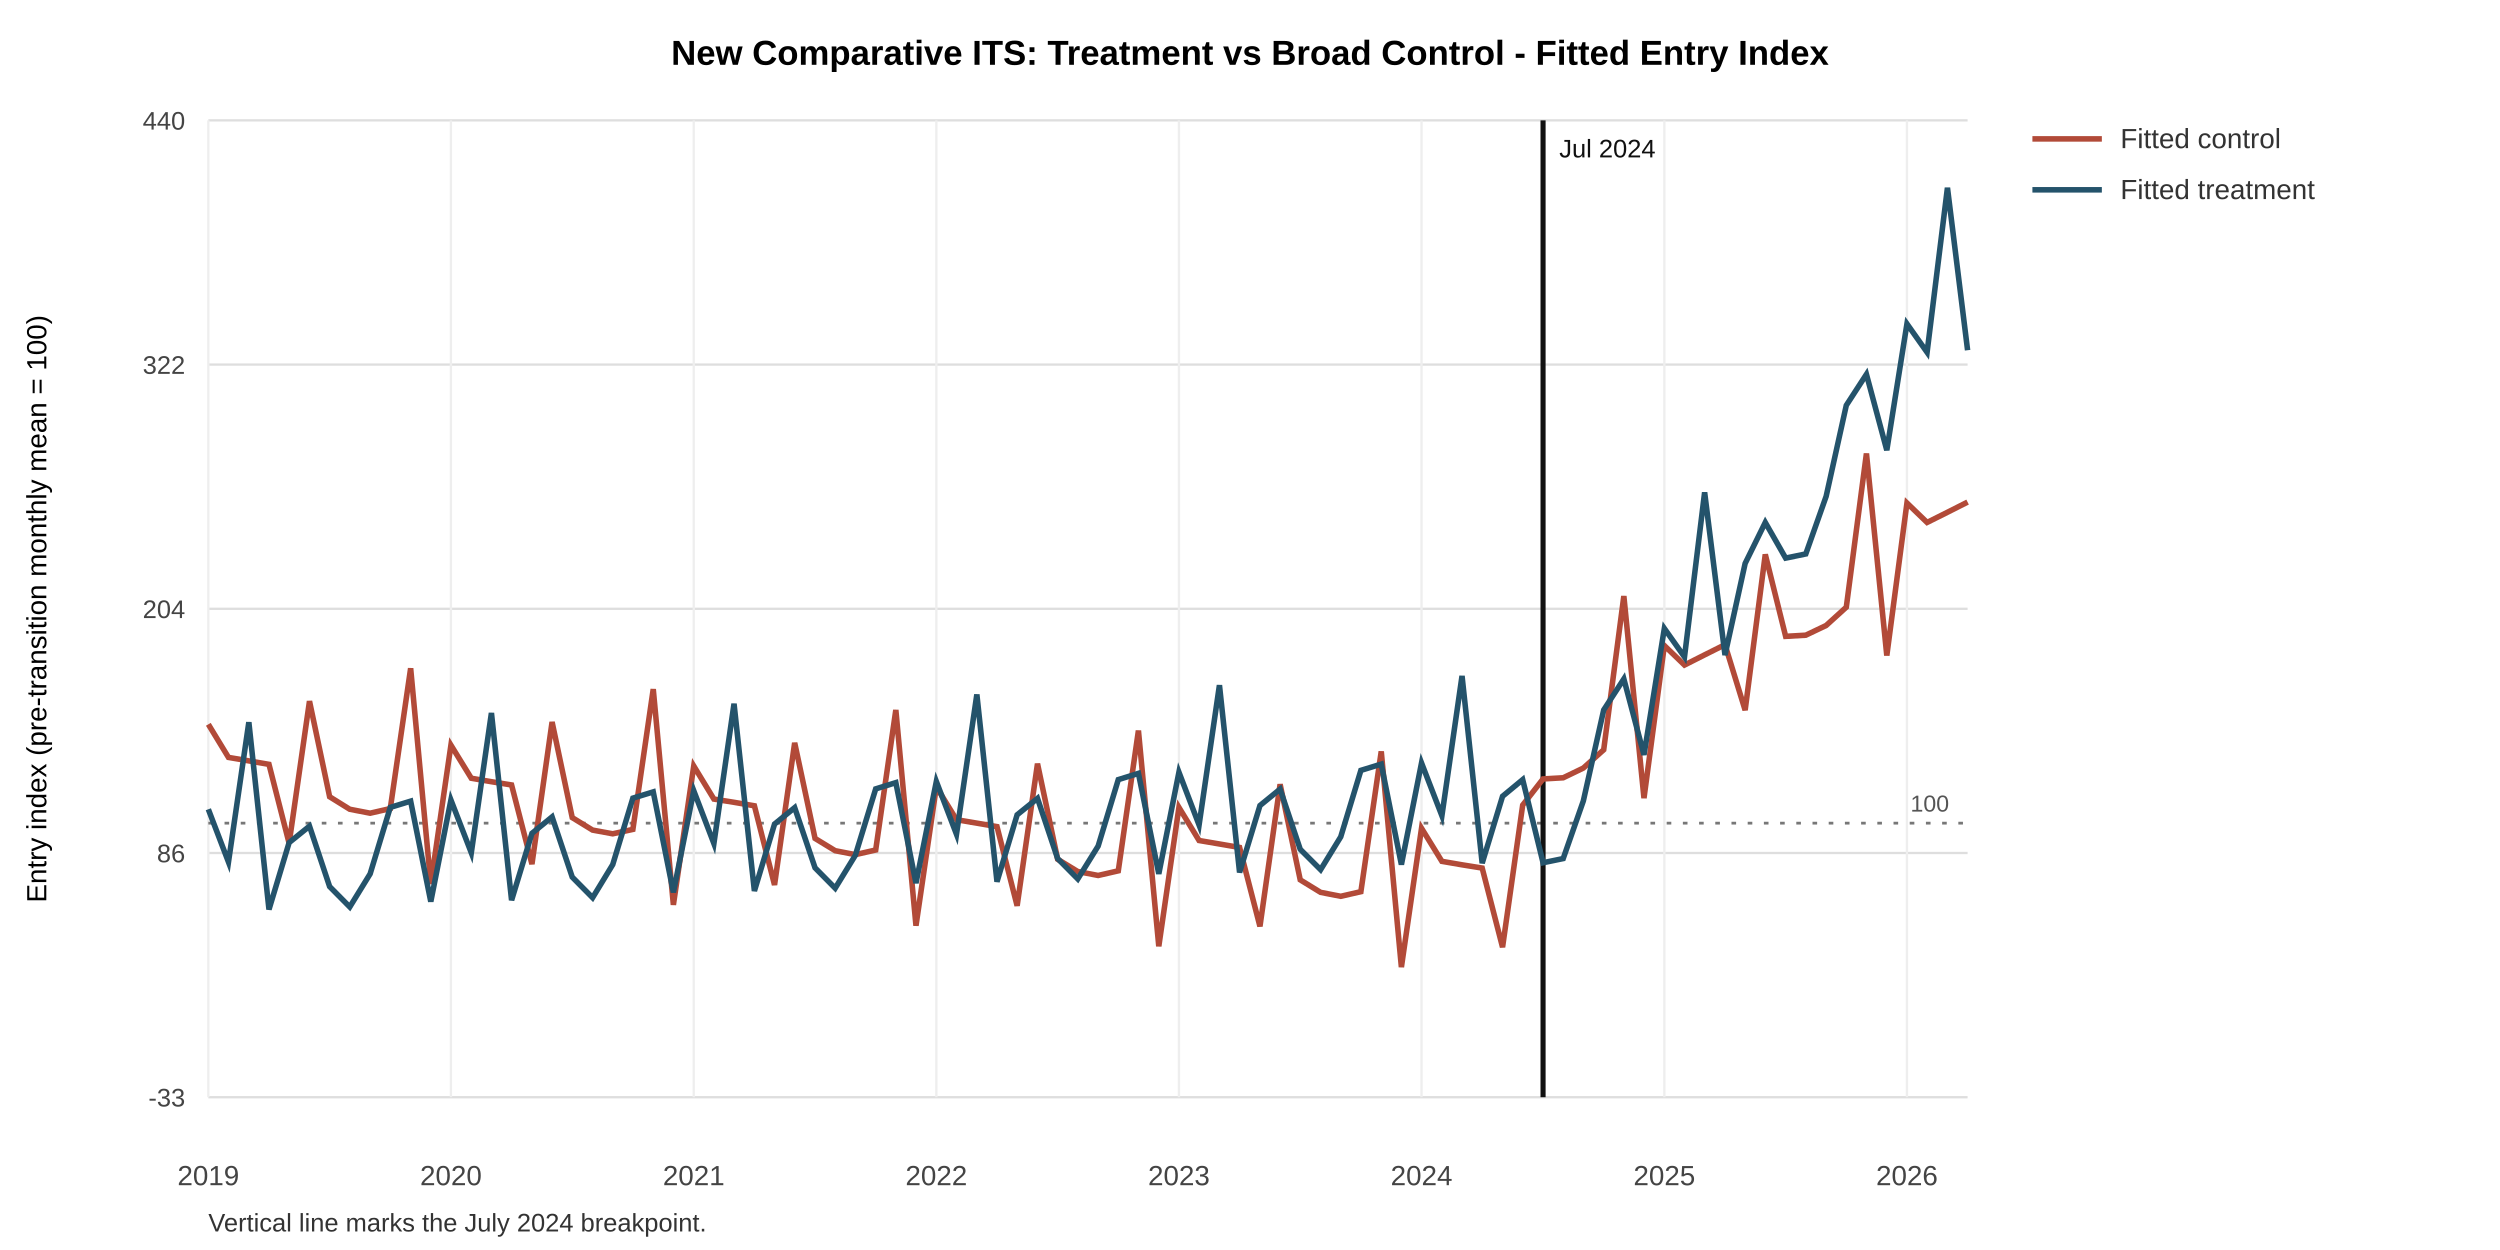
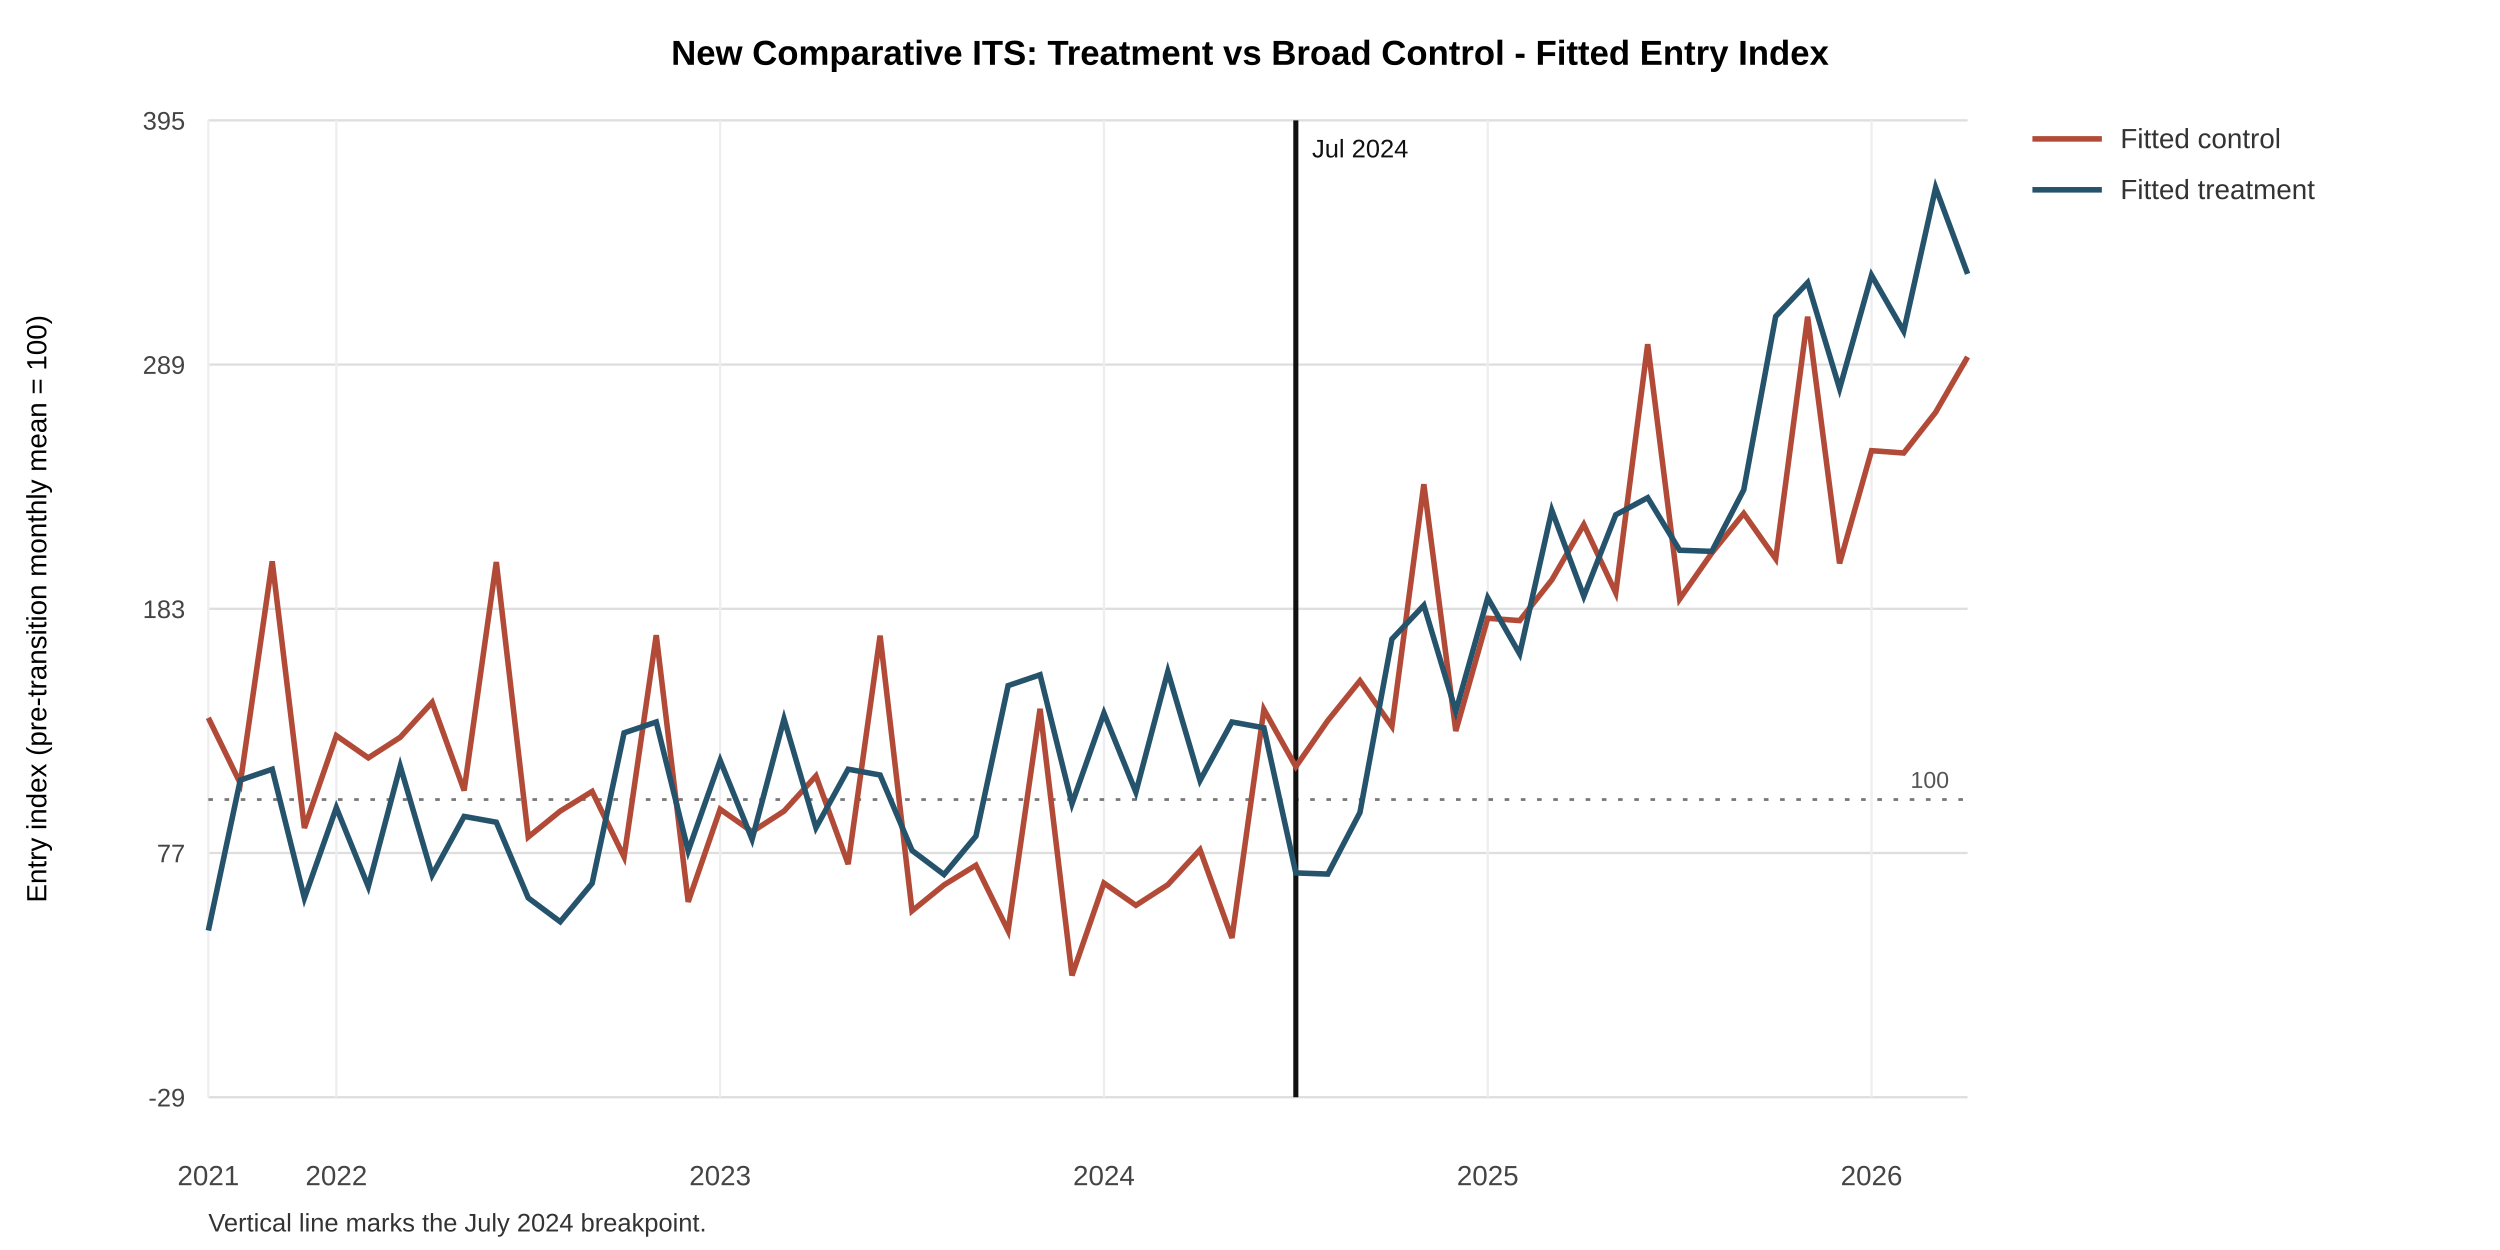
<svg xmlns="http://www.w3.org/2000/svg" width="1080" height="540" viewBox="0 0 1080 540">
  <rect width="100%" height="100%" fill="#ffffff" />
  <text x="540.0" y="28" text-anchor="middle" font-family="Arial, sans-serif" font-size="15" font-weight="700">New Comparative ITS: Treatment vs Broad Control - Fitted Entry Index</text>
  <line x1="90" y1="474.0" x2="850" y2="474.0" stroke="#dedede" />
-   <text x="80" y="478.0" text-anchor="end" font-family="Arial, sans-serif" font-size="11" fill="#444">-33</text>
+   <text x="80" y="478.0" text-anchor="end" font-family="Arial, sans-serif" font-size="11" fill="#444">-29</text>
  <line x1="90" y1="368.5" x2="850" y2="368.5" stroke="#dedede" />
-   <text x="80" y="372.5" text-anchor="end" font-family="Arial, sans-serif" font-size="11" fill="#444">86</text>
+   <text x="80" y="372.5" text-anchor="end" font-family="Arial, sans-serif" font-size="11" fill="#444">77</text>
  <line x1="90" y1="263.0" x2="850" y2="263.0" stroke="#dedede" />
-   <text x="80" y="267.0" text-anchor="end" font-family="Arial, sans-serif" font-size="11" fill="#444">204</text>
+   <text x="80" y="267.0" text-anchor="end" font-family="Arial, sans-serif" font-size="11" fill="#444">183</text>
  <line x1="90" y1="157.5" x2="850" y2="157.5" stroke="#dedede" />
-   <text x="80" y="161.5" text-anchor="end" font-family="Arial, sans-serif" font-size="11" fill="#444">322</text>
+   <text x="80" y="161.5" text-anchor="end" font-family="Arial, sans-serif" font-size="11" fill="#444">289</text>
  <line x1="90" y1="52.0" x2="850" y2="52.0" stroke="#dedede" />
-   <text x="80" y="56.0" text-anchor="end" font-family="Arial, sans-serif" font-size="11" fill="#444">440</text>
+   <text x="80" y="56.0" text-anchor="end" font-family="Arial, sans-serif" font-size="11" fill="#444">395</text>
  <line x1="90.0" y1="52" x2="90.0" y2="474" stroke="#eeeeee" />
-   <text x="90.0" y="512" text-anchor="middle" font-family="Arial, sans-serif" font-size="12" fill="#444">2019</text>
-   <line x1="194.8" y1="52" x2="194.8" y2="474" stroke="#eeeeee" />
-   <text x="194.8" y="512" text-anchor="middle" font-family="Arial, sans-serif" font-size="12" fill="#444">2020</text>
-   <line x1="299.7" y1="52" x2="299.7" y2="474" stroke="#eeeeee" />
-   <text x="299.7" y="512" text-anchor="middle" font-family="Arial, sans-serif" font-size="12" fill="#444">2021</text>
-   <line x1="404.5" y1="52" x2="404.5" y2="474" stroke="#eeeeee" />
-   <text x="404.5" y="512" text-anchor="middle" font-family="Arial, sans-serif" font-size="12" fill="#444">2022</text>
-   <line x1="509.3" y1="52" x2="509.3" y2="474" stroke="#eeeeee" />
-   <text x="509.3" y="512" text-anchor="middle" font-family="Arial, sans-serif" font-size="12" fill="#444">2023</text>
-   <line x1="614.1" y1="52" x2="614.1" y2="474" stroke="#eeeeee" />
-   <text x="614.1" y="512" text-anchor="middle" font-family="Arial, sans-serif" font-size="12" fill="#444">2024</text>
-   <line x1="719.0" y1="52" x2="719.0" y2="474" stroke="#eeeeee" />
-   <text x="719.0" y="512" text-anchor="middle" font-family="Arial, sans-serif" font-size="12" fill="#444">2025</text>
-   <line x1="823.8" y1="52" x2="823.8" y2="474" stroke="#eeeeee" />
-   <text x="823.8" y="512" text-anchor="middle" font-family="Arial, sans-serif" font-size="12" fill="#444">2026</text>
-   <line x1="90" y1="355.6" x2="850" y2="355.6" stroke="#777" stroke-width="1.2" stroke-dasharray="2 5" />
-   <text x="842" y="350.6" text-anchor="end" font-family="Arial, sans-serif" font-size="10" fill="#555">100</text>
-   <line x1="666.6" y1="52" x2="666.6" y2="474" stroke="#111" stroke-width="2.2" />
-   <text x="673.6" y="68" font-family="Arial, sans-serif" font-size="11" fill="#111">Jul 2024</text>
-   <polyline fill="none" stroke="#b24a38" stroke-width="2.4" points="90.0,312.9 98.7,327.2 107.5,328.7 116.2,330.2 124.9,364.3 133.7,302.9 142.4,344.2 151.1,349.6 159.9,351.3 168.6,349.3 177.4,288.7 186.1,381.9 194.8,321.9 203.6,336.2 212.3,337.7 221.0,339.1 229.8,373.3 238.5,311.9 247.2,353.2 256.0,358.6 264.7,360.2 273.4,358.3 282.2,297.7 290.9,390.9 299.7,330.9 308.4,345.2 317.1,346.6 325.9,348.1 334.6,382.3 343.3,320.9 352.1,362.2 360.8,367.5 369.5,369.2 378.3,367.2 387.0,306.7 395.7,399.9 404.5,339.9 413.2,354.1 422.0,355.6 430.7,357.1 439.4,391.3 448.2,329.9 456.9,371.2 465.6,376.5 474.4,378.2 483.1,376.2 491.8,315.6 500.6,408.8 509.3,348.8 518.0,363.1 526.8,364.6 535.5,366.1 544.3,400.2 553.0,338.8 561.7,380.1 570.5,385.5 579.2,387.2 587.9,385.2 596.7,324.6 605.4,417.8 614.1,357.8 622.9,372.1 631.6,373.6 640.3,375.0 649.1,409.2 657.8,347.8 666.6,336.5 675.3,336.0 684.0,331.8 692.8,323.9 701.5,257.5 710.2,344.8 719.0,278.9 727.7,287.3 736.4,282.9 745.2,278.5 753.9,306.8 762.6,239.5 771.4,274.9 780.1,274.4 788.9,270.2 797.6,262.3 806.3,195.9 815.1,283.2 823.8,217.3 832.5,225.7 841.3,221.3 850.0,216.9" />
+   <text x="90.0" y="512" text-anchor="middle" font-family="Arial, sans-serif" font-size="12" fill="#444">2021</text>
+   <line x1="145.3" y1="52" x2="145.3" y2="474" stroke="#eeeeee" />
+   <text x="145.3" y="512" text-anchor="middle" font-family="Arial, sans-serif" font-size="12" fill="#444">2022</text>
+   <line x1="311.1" y1="52" x2="311.1" y2="474" stroke="#eeeeee" />
+   <text x="311.1" y="512" text-anchor="middle" font-family="Arial, sans-serif" font-size="12" fill="#444">2023</text>
+   <line x1="476.9" y1="52" x2="476.9" y2="474" stroke="#eeeeee" />
+   <text x="476.9" y="512" text-anchor="middle" font-family="Arial, sans-serif" font-size="12" fill="#444">2024</text>
+   <line x1="642.7" y1="52" x2="642.7" y2="474" stroke="#eeeeee" />
+   <text x="642.7" y="512" text-anchor="middle" font-family="Arial, sans-serif" font-size="12" fill="#444">2025</text>
+   <line x1="808.5" y1="52" x2="808.5" y2="474" stroke="#eeeeee" />
+   <text x="808.5" y="512" text-anchor="middle" font-family="Arial, sans-serif" font-size="12" fill="#444">2026</text>
+   <line x1="90" y1="345.4" x2="850" y2="345.4" stroke="#777" stroke-width="1.2" stroke-dasharray="2 5" />
+   <text x="842" y="340.4" text-anchor="end" font-family="Arial, sans-serif" font-size="10" fill="#555">100</text>
+   <line x1="559.8" y1="52" x2="559.8" y2="474" stroke="#111" stroke-width="2.2" />
+   <text x="566.8" y="68" font-family="Arial, sans-serif" font-size="11" fill="#111">Jul 2024</text>
+   <polyline fill="none" stroke="#b24a38" stroke-width="2.4" points="90.0,310.1 103.8,338.4 117.6,242.5 131.5,357.7 145.3,317.8 159.1,327.4 172.9,318.5 186.7,303.4 200.5,341.5 214.4,242.8 228.2,361.6 242.0,350.4 255.8,341.9 269.6,370.2 283.5,274.4 297.3,389.6 311.1,349.6 324.9,359.3 338.7,350.4 352.5,335.2 366.4,373.3 380.2,274.6 394.0,393.5 407.8,382.3 421.6,373.8 435.5,402.1 449.3,306.2 463.1,421.4 476.9,381.5 490.7,391.1 504.5,382.2 518.4,367.1 532.2,405.2 546.0,306.5 559.8,331.2 573.6,311.3 587.5,294.1 601.3,313.8 615.1,209.2 628.9,315.8 642.7,267.1 656.5,268.1 670.4,250.5 684.2,226.6 698.0,256.1 711.8,148.7 725.6,258.8 739.5,238.9 753.3,221.8 767.1,241.4 780.9,136.8 794.7,243.4 808.5,194.7 822.4,195.7 836.2,178.1 850.0,154.2" />
  <line x1="878" y1="60" x2="908" y2="60" stroke="#b24a38" stroke-width="2.4" />
  <text x="916" y="64" font-family="Arial, sans-serif" font-size="12" fill="#333">Fitted control</text>
-   <polyline fill="none" stroke="#24536b" stroke-width="2.4" points="90.0,349.6 98.7,372.4 107.5,312.0 116.2,392.9 124.9,364.0 133.7,356.9 142.4,383.0 151.1,391.8 159.9,377.5 168.6,348.8 177.4,346.1 186.1,389.5 194.8,345.6 203.6,368.4 212.3,308.0 221.0,388.9 229.8,360.0 238.5,352.9 247.2,378.9 256.0,387.8 264.7,373.5 273.4,344.8 282.2,342.1 290.9,385.5 299.7,341.6 308.4,364.4 317.1,304.0 325.9,384.9 334.6,356.0 343.3,348.9 352.1,374.9 360.8,383.7 369.5,369.5 378.3,340.8 387.0,338.1 395.7,381.5 404.5,337.6 413.2,360.4 422.0,300.0 430.7,380.9 439.4,352.0 448.2,344.9 456.9,370.9 465.6,379.7 474.4,365.5 483.1,336.8 491.8,334.1 500.6,377.5 509.3,333.6 518.0,356.4 526.8,296.0 535.5,376.9 544.3,348.0 553.0,340.9 561.7,366.9 570.5,375.7 579.2,361.5 587.9,332.8 596.7,330.1 605.4,373.5 614.1,329.6 622.9,352.4 631.6,292.0 640.3,372.9 649.1,344.0 657.8,336.8 666.6,372.7 675.3,370.9 684.0,346.0 692.8,306.7 701.5,293.3 710.2,326.1 719.0,271.5 727.7,283.8 736.4,212.7 745.2,283.0 753.9,243.4 762.6,225.7 771.4,241.1 780.1,239.3 788.9,214.4 797.6,175.1 806.3,161.7 815.1,194.5 823.8,139.9 832.5,152.2 841.3,81.1 850.0,151.3" />
+   <polyline fill="none" stroke="#24536b" stroke-width="2.4" points="90.0,402.0 103.8,337.0 117.6,332.3 131.5,388.0 145.3,348.9 159.1,383.0 172.9,331.0 186.7,378.0 200.5,352.7 214.4,355.2 228.2,387.9 242.0,398.2 255.8,381.6 269.6,316.6 283.5,311.9 297.3,367.6 311.1,328.5 324.9,362.6 338.7,310.6 352.5,357.6 366.4,332.3 380.2,334.8 394.0,367.4 407.8,377.8 421.6,361.2 435.5,296.2 449.3,291.5 463.1,347.2 476.9,308.1 490.7,342.2 504.5,290.1 518.4,337.2 532.2,311.9 546.0,314.4 559.8,377.1 573.6,377.6 587.5,351.0 601.3,276.1 615.1,261.5 628.9,307.3 642.7,258.3 656.5,282.5 670.4,220.5 684.2,257.6 698.0,222.4 711.8,215.0 725.6,237.7 739.5,238.2 753.3,211.6 767.1,136.7 780.9,122.1 794.7,167.9 808.5,118.9 822.4,143.1 836.2,81.1 850.0,118.3" />
  <line x1="878" y1="82" x2="908" y2="82" stroke="#24536b" stroke-width="2.4" />
  <text x="916" y="86" font-family="Arial, sans-serif" font-size="12" fill="#333">Fitted treatment</text>
  <text x="20" y="263.0" transform="rotate(-90 20 263.0)" text-anchor="middle" font-family="Arial, sans-serif" font-size="12">Entry index (pre-transition monthly mean = 100)</text>
  <text x="90" y="532" font-family="Arial, sans-serif" font-size="11" fill="#333">Vertical line marks the July 2024 breakpoint.</text>
</svg>
